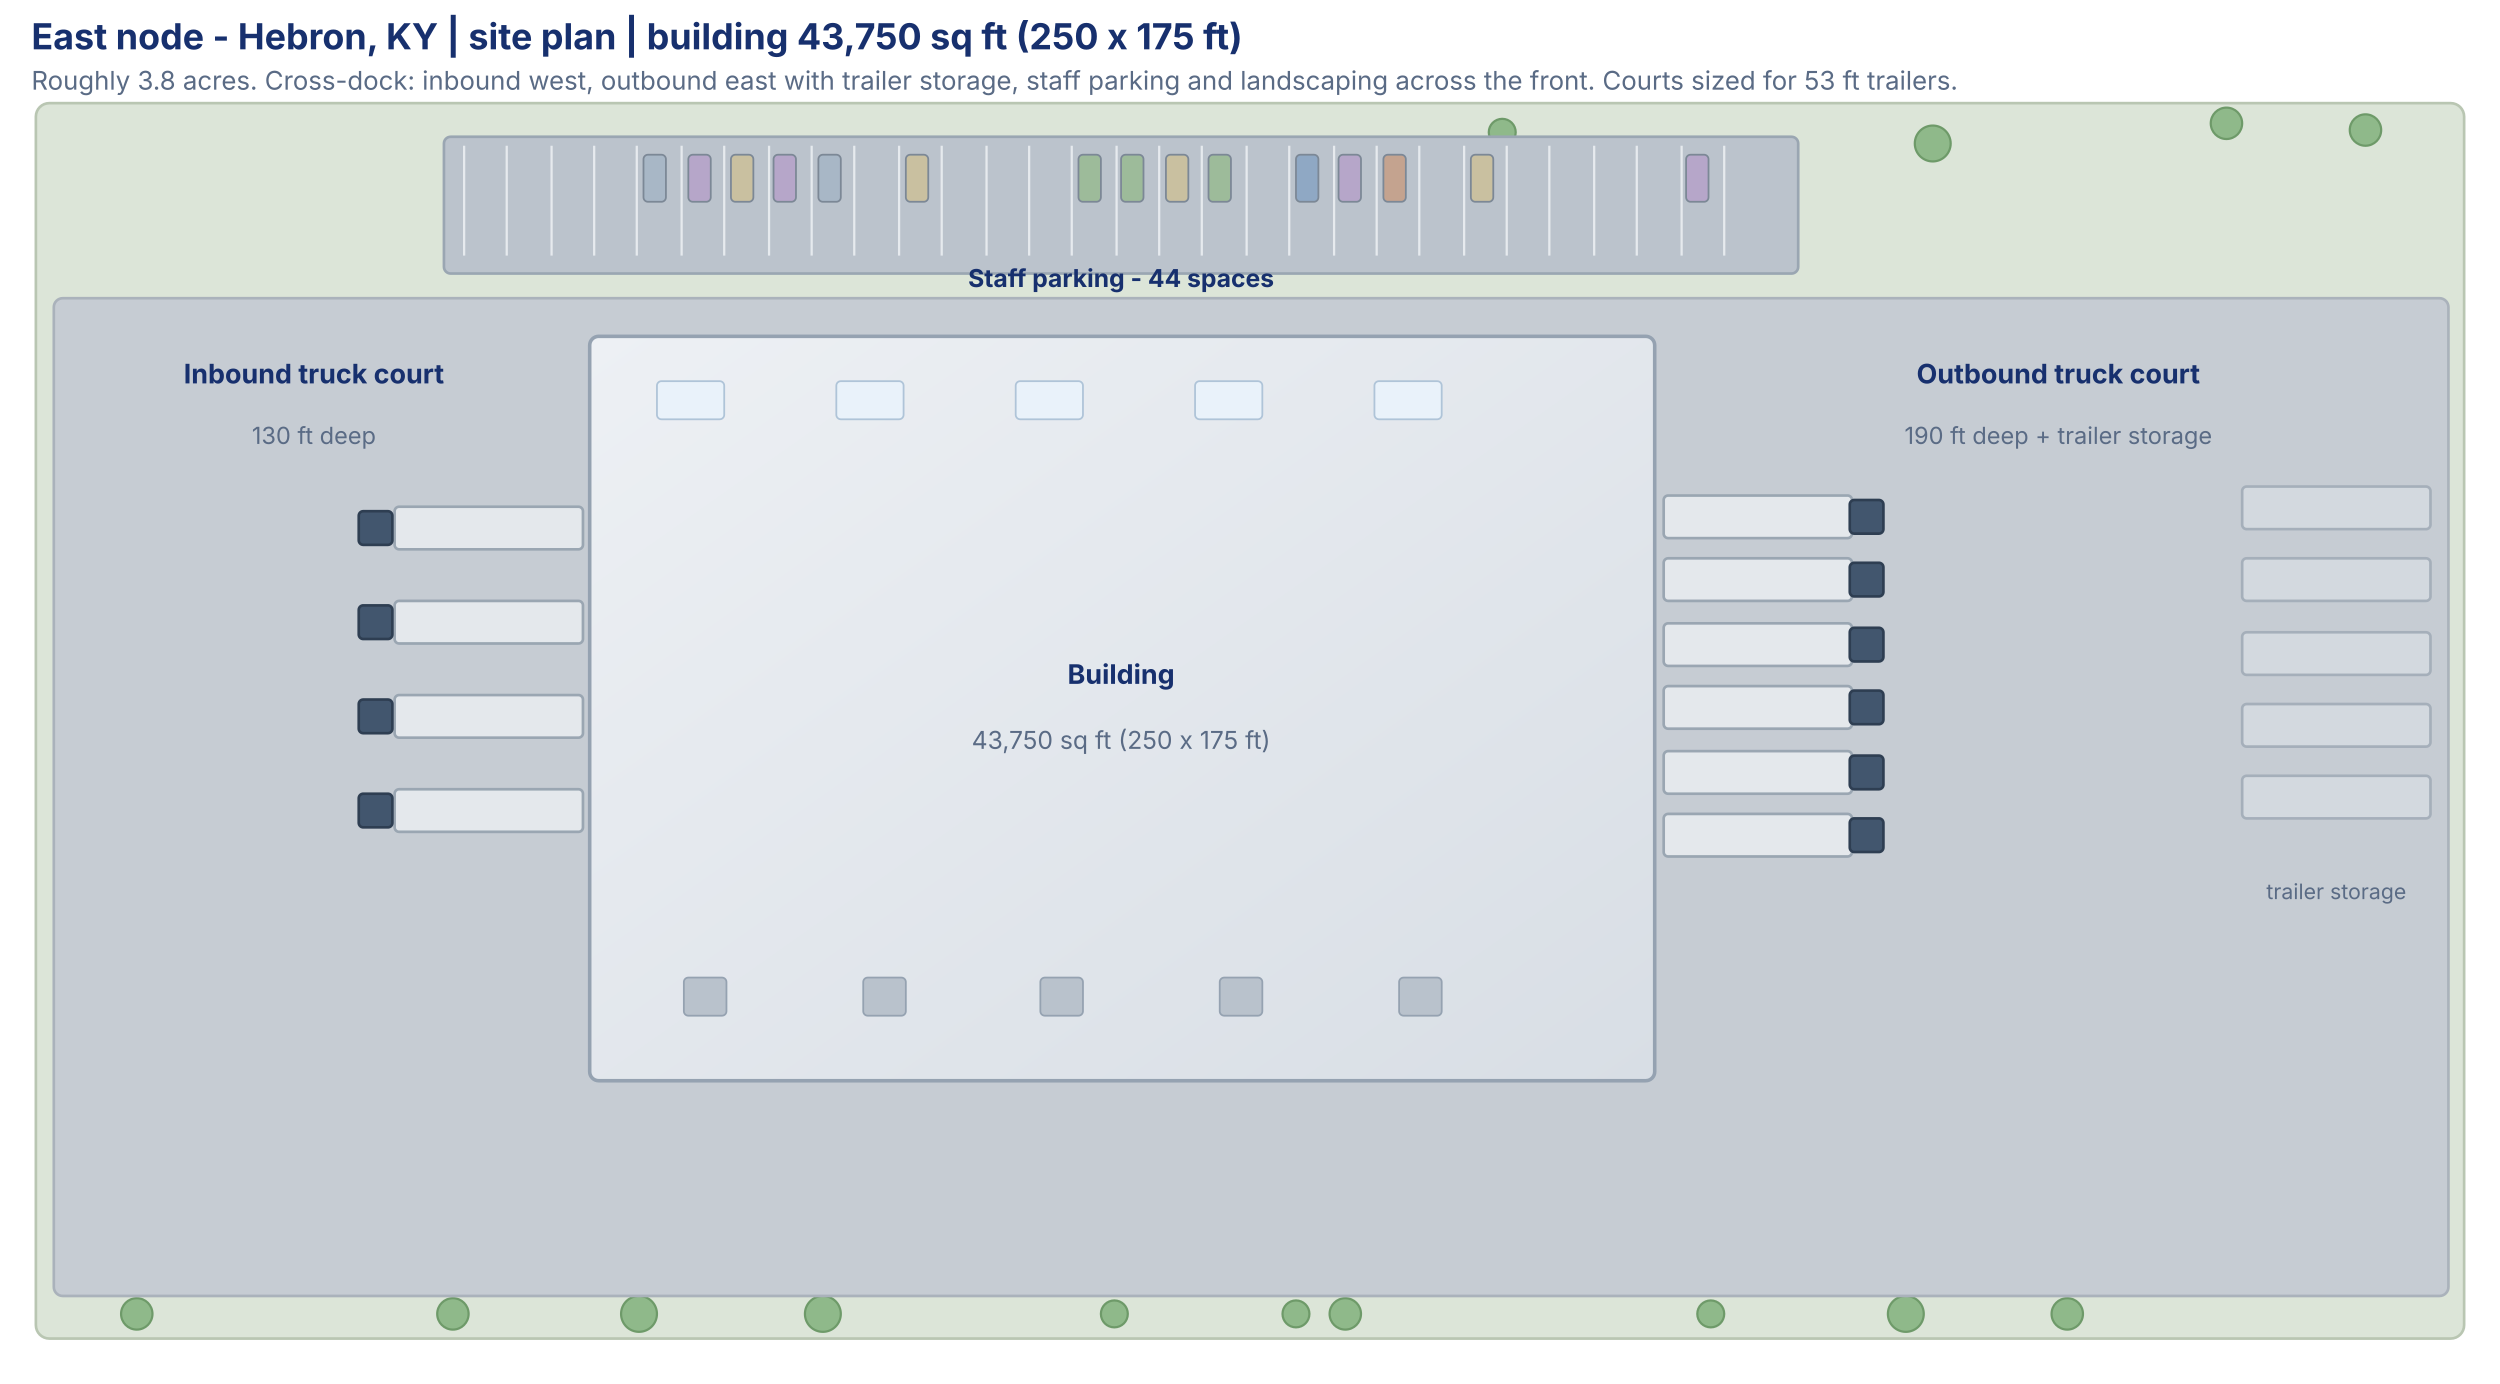
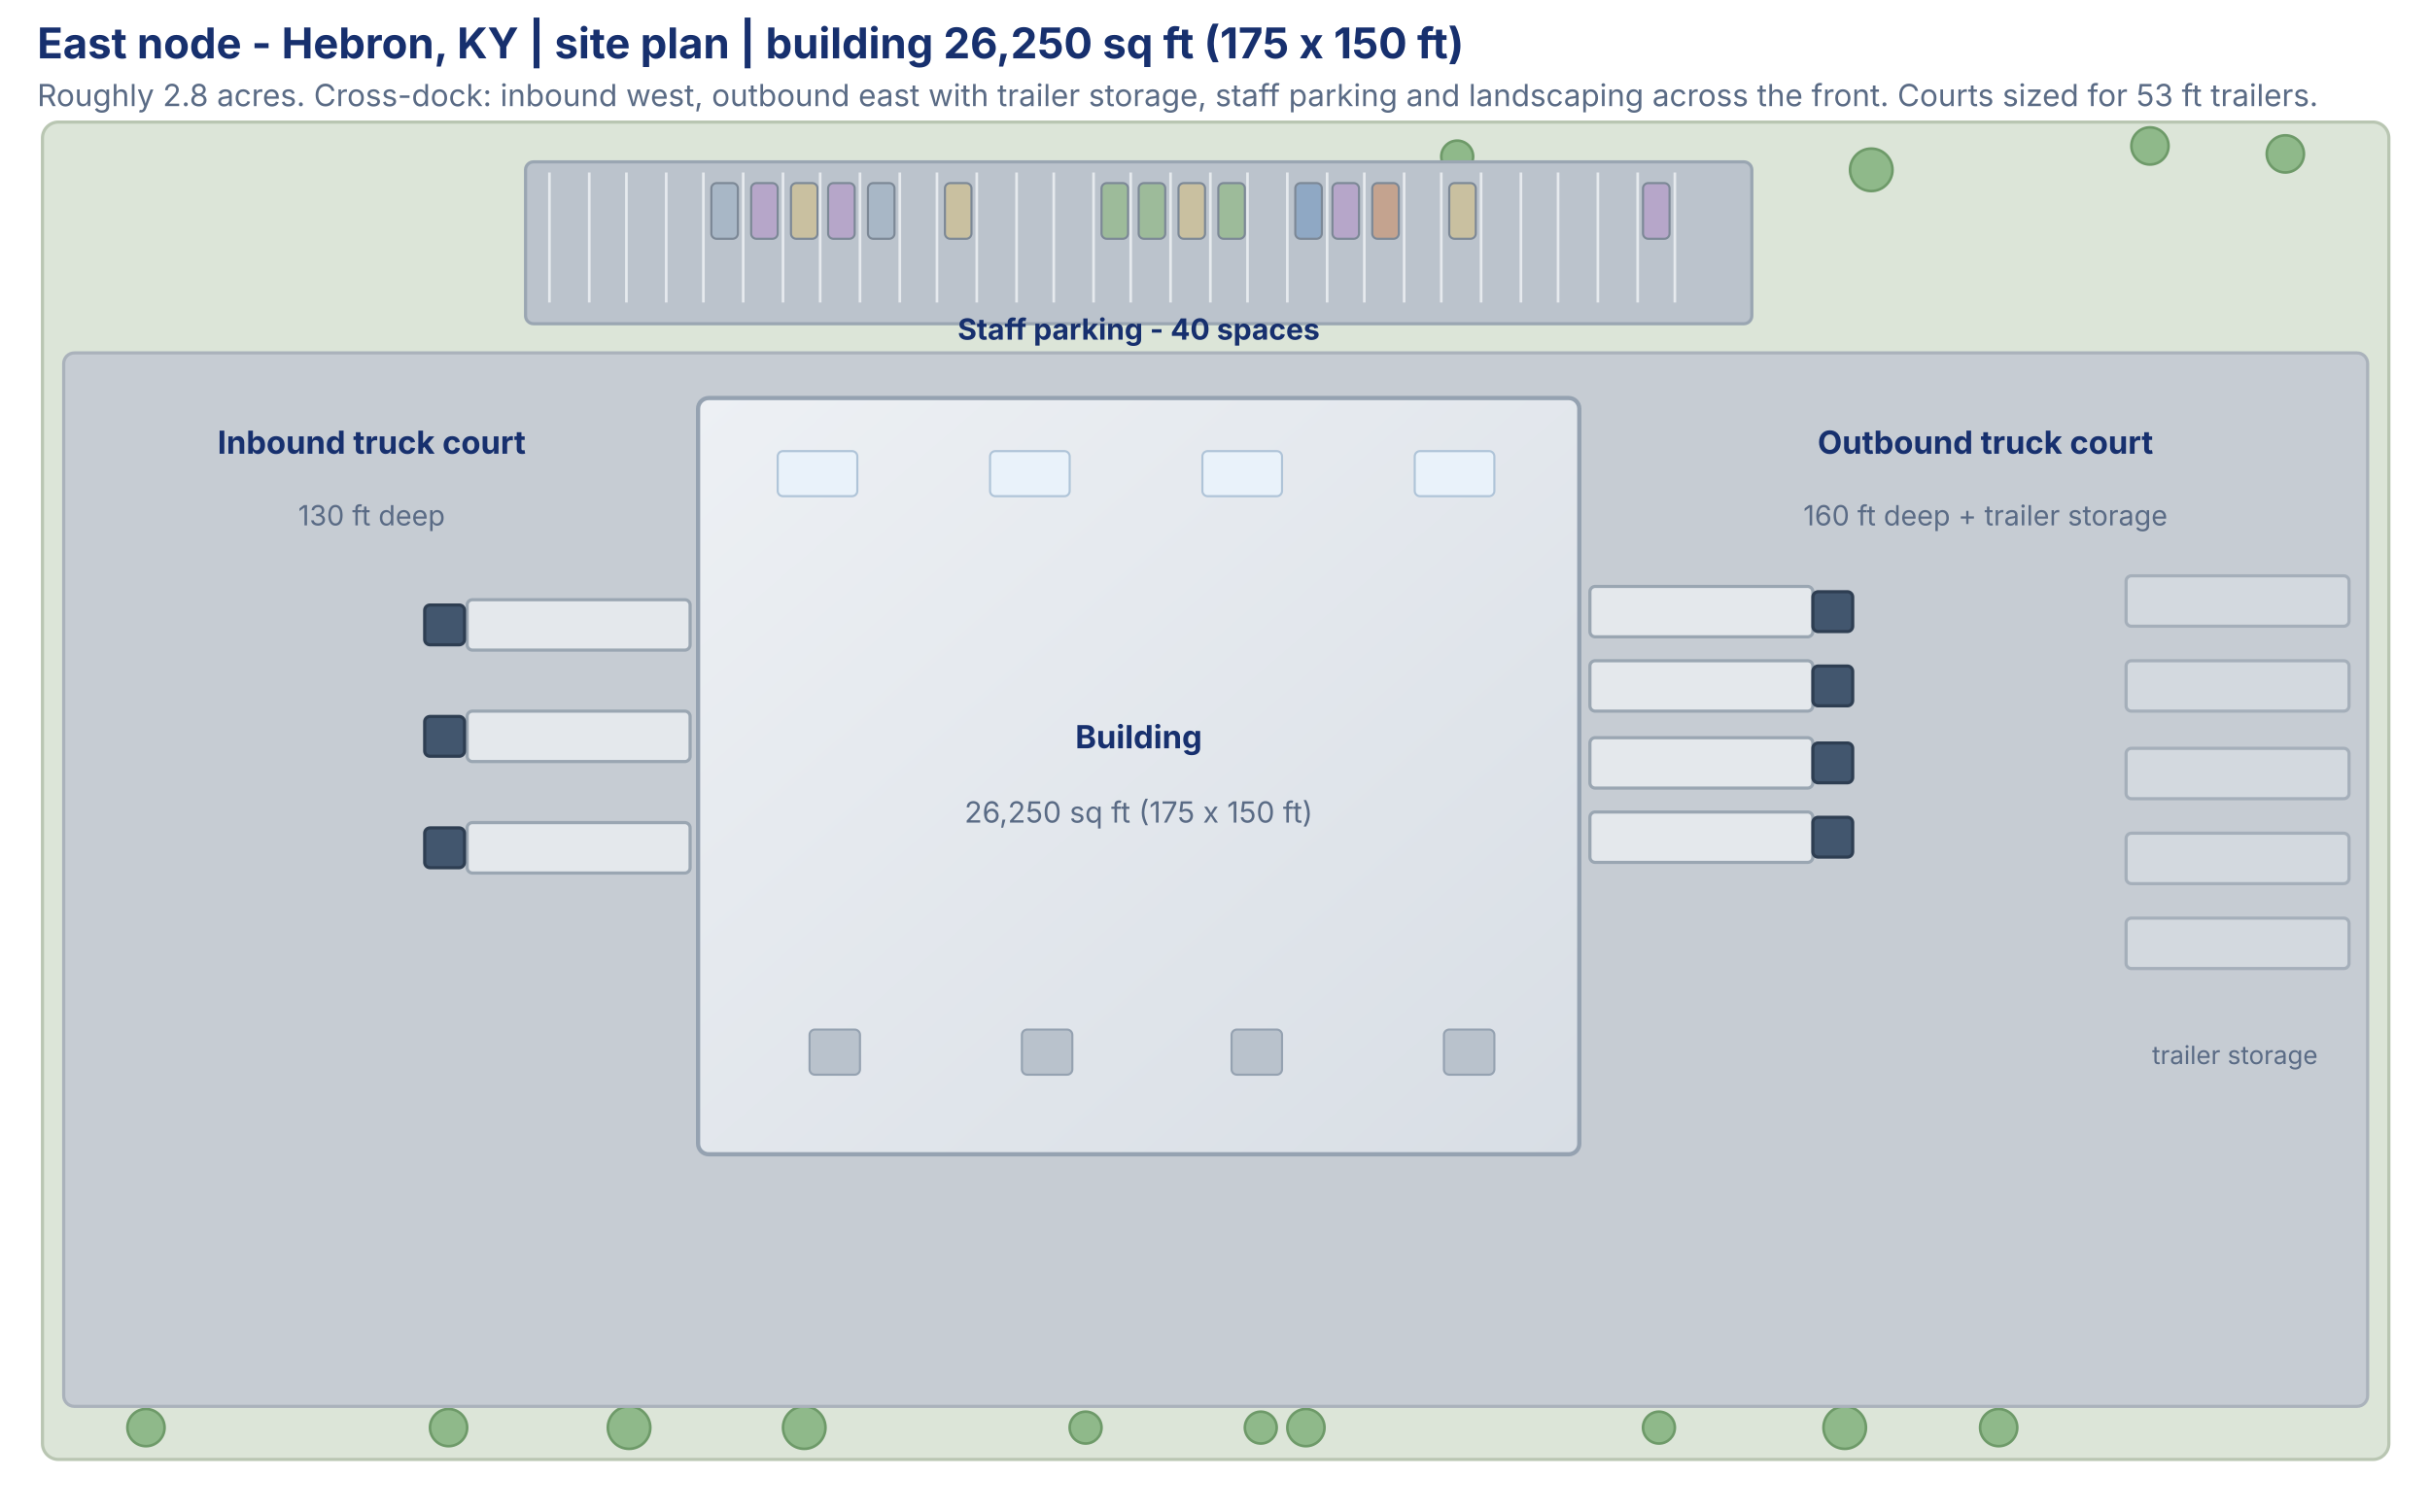
- <svg xmlns="http://www.w3.org/2000/svg" viewBox="-16 -46 1115.0 617.0" width="100%" style="max-width:1150px;background:#FBFCFE;border:1px solid #DCE6F0;border-radius:12px;font-family:Inter,system-ui,sans-serif">
-   <text x="-2" y="-24" font-size="16" font-weight="700" fill="#17306E">East node - Hebron, KY  |  site plan  |  building 43,750 sq ft (250 x 175 ft)</text>
-   <text x="-2" y="-6" font-size="11.5" fill="#5A6B85">Roughly 3.8 acres. Cross-dock: inbound west, outbound east with trailer storage, staff parking and landscaping across the front. Courts sized for 53 ft trailers.</text>
+ <svg xmlns="http://www.w3.org/2000/svg" viewBox="-16 -46 915.5 569.5" width="100%" style="max-width:1150px;background:#FBFCFE;border:1px solid #DCE6F0;border-radius:12px;font-family:Inter,system-ui,sans-serif">
+   <text x="-2" y="-24" font-size="16" font-weight="700" fill="#17306E">East node - Hebron, KY  |  site plan  |  building 26,250 sq ft (175 x 150 ft)</text>
+   <text x="-2" y="-6" font-size="11.5" fill="#5A6B85">Roughly 2.8 acres. Cross-dock: inbound west, outbound east with trailer storage, staff parking and landscaping across the front. Courts sized for 53 ft trailers.</text>
  <defs>
    <linearGradient id="roofeast" x1="0" y1="0" x2="1" y2="1">
      <stop offset="0" stop-color="#EDF0F4" />
      <stop offset="1" stop-color="#D8DEE5" />
    </linearGradient>
  </defs>
-   <rect x="0" y="0" width="1083" height="551" fill="#DCE5D8" stroke="#B9C6B2" stroke-width="1.2" rx="6" opacity="1.0" />
-   <circle cx="562" cy="540" r="6" fill="#8FB98A" stroke="#6E9A69" stroke-width="1" />
-   <circle cx="747" cy="540" r="6" fill="#8FB98A" stroke="#6E9A69" stroke-width="1" />
-   <circle cx="906" cy="540" r="7" fill="#8FB98A" stroke="#6E9A69" stroke-width="1" />
-   <circle cx="1039" cy="12" r="7" fill="#8FB98A" stroke="#6E9A69" stroke-width="1" />
-   <circle cx="351" cy="540" r="8" fill="#8FB98A" stroke="#6E9A69" stroke-width="1" />
-   <circle cx="269" cy="540" r="8" fill="#8FB98A" stroke="#6E9A69" stroke-width="1" />
-   <circle cx="584" cy="540" r="7" fill="#8FB98A" stroke="#6E9A69" stroke-width="1" />
-   <circle cx="834" cy="540" r="8" fill="#8FB98A" stroke="#6E9A69" stroke-width="1" />
-   <circle cx="481" cy="540" r="6" fill="#8FB98A" stroke="#6E9A69" stroke-width="1" />
-   <circle cx="45" cy="540" r="7" fill="#8FB98A" stroke="#6E9A69" stroke-width="1" />
-   <circle cx="186" cy="540" r="7" fill="#8FB98A" stroke="#6E9A69" stroke-width="1" />
-   <circle cx="977" cy="9" r="7" fill="#8FB98A" stroke="#6E9A69" stroke-width="1" />
-   <circle cx="846" cy="18" r="8" fill="#8FB98A" stroke="#6E9A69" stroke-width="1" />
-   <circle cx="654" cy="13" r="6" fill="#8FB98A" stroke="#6E9A69" stroke-width="1" />
-   <rect x="8" y="87" width="1068" height="445" fill="#C6CCD3" stroke="#AAB2BB" stroke-width="1.2" rx="4" opacity="1.0" />
-   <rect x="247" y="104" width="475" height="332" fill="url(#roofeast)" stroke="#95A2B1" stroke-width="1.6" rx="4" opacity="1.0" />
+   <rect x="0" y="0" width="884" height="504" fill="#DCE5D8" stroke="#B9C6B2" stroke-width="1.2" rx="6" opacity="1.0" />
+   <circle cx="459" cy="492" r="6" fill="#8FB98A" stroke="#6E9A69" stroke-width="1" />
+   <circle cx="609" cy="492" r="6" fill="#8FB98A" stroke="#6E9A69" stroke-width="1" />
+   <circle cx="737" cy="492" r="7" fill="#8FB98A" stroke="#6E9A69" stroke-width="1" />
+   <circle cx="845" cy="12" r="7" fill="#8FB98A" stroke="#6E9A69" stroke-width="1" />
+   <circle cx="287" cy="492" r="8" fill="#8FB98A" stroke="#6E9A69" stroke-width="1" />
+   <circle cx="221" cy="492" r="8" fill="#8FB98A" stroke="#6E9A69" stroke-width="1" />
+   <circle cx="476" cy="492" r="7" fill="#8FB98A" stroke="#6E9A69" stroke-width="1" />
+   <circle cx="679" cy="492" r="8" fill="#8FB98A" stroke="#6E9A69" stroke-width="1" />
+   <circle cx="393" cy="492" r="6" fill="#8FB98A" stroke="#6E9A69" stroke-width="1" />
+   <circle cx="39" cy="492" r="7" fill="#8FB98A" stroke="#6E9A69" stroke-width="1" />
+   <circle cx="153" cy="492" r="7" fill="#8FB98A" stroke="#6E9A69" stroke-width="1" />
+   <circle cx="794" cy="9" r="7" fill="#8FB98A" stroke="#6E9A69" stroke-width="1" />
+   <circle cx="689" cy="18" r="8" fill="#8FB98A" stroke="#6E9A69" stroke-width="1" />
+   <circle cx="533" cy="13" r="6" fill="#8FB98A" stroke="#6E9A69" stroke-width="1" />
+   <rect x="8" y="87" width="868" height="397" fill="#C6CCD3" stroke="#AAB2BB" stroke-width="1.2" rx="4" opacity="1.0" />
+   <rect x="247" y="104" width="332" height="285" fill="url(#roofeast)" stroke="#95A2B1" stroke-width="1.6" rx="4" opacity="1.0" />
  <rect x="277" y="124" width="30" height="17" fill="#E9F2FA" stroke="#AFC4D8" stroke-width="0.8" rx="2" opacity="1.0" />
-   <rect x="289" y="390" width="19" height="17" fill="#B9C2CC" stroke="#95A2B1" stroke-width="0.8" rx="2" opacity="1.0" />
+   <rect x="289" y="342" width="19" height="17" fill="#B9C2CC" stroke="#95A2B1" stroke-width="0.8" rx="2" opacity="1.0" />
  <rect x="357" y="124" width="30" height="17" fill="#E9F2FA" stroke="#AFC4D8" stroke-width="0.8" rx="2" opacity="1.0" />
-   <rect x="369" y="390" width="19" height="17" fill="#B9C2CC" stroke="#95A2B1" stroke-width="0.8" rx="2" opacity="1.0" />
+   <rect x="369" y="342" width="19" height="17" fill="#B9C2CC" stroke="#95A2B1" stroke-width="0.8" rx="2" opacity="1.0" />
  <rect x="437" y="124" width="30" height="17" fill="#E9F2FA" stroke="#AFC4D8" stroke-width="0.8" rx="2" opacity="1.0" />
-   <rect x="448" y="390" width="19" height="17" fill="#B9C2CC" stroke="#95A2B1" stroke-width="0.8" rx="2" opacity="1.0" />
+   <rect x="448" y="342" width="19" height="17" fill="#B9C2CC" stroke="#95A2B1" stroke-width="0.8" rx="2" opacity="1.0" />
  <rect x="517" y="124" width="30" height="17" fill="#E9F2FA" stroke="#AFC4D8" stroke-width="0.8" rx="2" opacity="1.0" />
-   <rect x="528" y="390" width="19" height="17" fill="#B9C2CC" stroke="#95A2B1" stroke-width="0.8" rx="2" opacity="1.0" />
-   <rect x="597" y="124" width="30" height="17" fill="#E9F2FA" stroke="#AFC4D8" stroke-width="0.8" rx="2" opacity="1.0" />
-   <rect x="608" y="390" width="19" height="17" fill="#B9C2CC" stroke="#95A2B1" stroke-width="0.8" rx="2" opacity="1.0" />
-   <text x="484" y="259" font-size="12" font-weight="700" fill="#17306E" text-anchor="middle">Building</text>
-   <text x="484" y="288" font-size="11" font-weight="400" fill="#5A6B85" text-anchor="middle">43,750 sq ft (250 x 175 ft)</text>
+   <rect x="528" y="342" width="19" height="17" fill="#B9C2CC" stroke="#95A2B1" stroke-width="0.8" rx="2" opacity="1.0" />
+   <text x="413" y="236" font-size="12" font-weight="700" fill="#17306E" text-anchor="middle">Building</text>
+   <text x="413" y="264" font-size="11" font-weight="400" fill="#5A6B85" text-anchor="middle">26,250 sq ft (175 x 150 ft)</text>
  <text x="124" y="125" font-size="12" font-weight="700" fill="#17306E" text-anchor="middle">Inbound truck court</text>
  <text x="124" y="152" font-size="10.5" font-weight="400" fill="#5A6B85" text-anchor="middle">130 ft deep</text>
-   <text x="902" y="125" font-size="12" font-weight="700" fill="#17306E" text-anchor="middle">Outbound truck court</text>
-   <text x="902" y="152" font-size="10.5" font-weight="400" fill="#5A6B85" text-anchor="middle">190 ft deep + trailer storage</text>
+   <text x="732" y="125" font-size="12" font-weight="700" fill="#17306E" text-anchor="middle">Outbound truck court</text>
+   <text x="732" y="152" font-size="10.5" font-weight="400" fill="#5A6B85" text-anchor="middle">160 ft deep + trailer storage</text>
  <rect x="160" y="180" width="84" height="19" fill="#E4E8EC" stroke="#9AA6B2" stroke-width="1.2" rx="2" opacity="1.0" />
  <rect x="144" y="182" width="15" height="15" fill="#42566E" stroke="#2E3E52" stroke-width="1.2" rx="2" opacity="1.0" />
  <rect x="160" y="222" width="84" height="19" fill="#E4E8EC" stroke="#9AA6B2" stroke-width="1.2" rx="2" opacity="1.0" />
  <rect x="144" y="224" width="15" height="15" fill="#42566E" stroke="#2E3E52" stroke-width="1.2" rx="2" opacity="1.0" />
  <rect x="160" y="264" width="84" height="19" fill="#E4E8EC" stroke="#9AA6B2" stroke-width="1.2" rx="2" opacity="1.0" />
  <rect x="144" y="266" width="15" height="15" fill="#42566E" stroke="#2E3E52" stroke-width="1.2" rx="2" opacity="1.0" />
-   <rect x="160" y="306" width="84" height="19" fill="#E4E8EC" stroke="#9AA6B2" stroke-width="1.2" rx="2" opacity="1.0" />
-   <rect x="144" y="308" width="15" height="15" fill="#42566E" stroke="#2E3E52" stroke-width="1.2" rx="2" opacity="1.0" />
-   <rect x="726" y="175" width="84" height="19" fill="#E4E8EC" stroke="#9AA6B2" stroke-width="1.2" rx="2" opacity="1.0" />
-   <rect x="809" y="177" width="15" height="15" fill="#42566E" stroke="#2E3E52" stroke-width="1.2" rx="2" opacity="1.0" />
-   <rect x="726" y="203" width="84" height="19" fill="#E4E8EC" stroke="#9AA6B2" stroke-width="1.2" rx="2" opacity="1.0" />
-   <rect x="809" y="205" width="15" height="15" fill="#42566E" stroke="#2E3E52" stroke-width="1.2" rx="2" opacity="1.0" />
-   <rect x="726" y="232" width="84" height="19" fill="#E4E8EC" stroke="#9AA6B2" stroke-width="1.2" rx="2" opacity="1.0" />
-   <rect x="809" y="234" width="15" height="15" fill="#42566E" stroke="#2E3E52" stroke-width="1.2" rx="2" opacity="1.0" />
-   <rect x="726" y="260" width="84" height="19" fill="#E4E8EC" stroke="#9AA6B2" stroke-width="1.2" rx="2" opacity="1.0" />
-   <rect x="809" y="262" width="15" height="15" fill="#42566E" stroke="#2E3E52" stroke-width="1.2" rx="2" opacity="1.0" />
-   <rect x="726" y="289" width="84" height="19" fill="#E4E8EC" stroke="#9AA6B2" stroke-width="1.2" rx="2" opacity="1.0" />
-   <rect x="809" y="291" width="15" height="15" fill="#42566E" stroke="#2E3E52" stroke-width="1.2" rx="2" opacity="1.0" />
-   <rect x="726" y="317" width="84" height="19" fill="#E4E8EC" stroke="#9AA6B2" stroke-width="1.2" rx="2" opacity="1.0" />
-   <rect x="809" y="319" width="15" height="15" fill="#42566E" stroke="#2E3E52" stroke-width="1.2" rx="2" opacity="1.0" />
-   <rect x="984" y="171" width="84" height="19" fill="#D3D9DF" stroke="#A5AFBA" stroke-width="1.2" rx="2" opacity="1.0" />
-   <rect x="984" y="203" width="84" height="19" fill="#D3D9DF" stroke="#A5AFBA" stroke-width="1.2" rx="2" opacity="1.0" />
-   <rect x="984" y="236" width="84" height="19" fill="#D3D9DF" stroke="#A5AFBA" stroke-width="1.2" rx="2" opacity="1.0" />
-   <rect x="984" y="268" width="84" height="19" fill="#D3D9DF" stroke="#A5AFBA" stroke-width="1.2" rx="2" opacity="1.0" />
-   <rect x="984" y="300" width="84" height="19" fill="#D3D9DF" stroke="#A5AFBA" stroke-width="1.2" rx="2" opacity="1.0" />
-   <text x="1026" y="355" font-size="9.5" font-weight="400" fill="#5A6B85" text-anchor="middle">trailer storage</text>
-   <rect x="182" y="15" width="604" height="61" fill="#BBC3CC" stroke="#9AA6B2" stroke-width="1.2" rx="3" opacity="1.0" />
-   <text x="484" y="82" font-size="11" font-weight="700" fill="#17306E" text-anchor="middle">Staff parking - 44 spaces</text>
+   <rect x="583" y="175" width="84" height="19" fill="#E4E8EC" stroke="#9AA6B2" stroke-width="1.2" rx="2" opacity="1.0" />
+   <rect x="667" y="177" width="15" height="15" fill="#42566E" stroke="#2E3E52" stroke-width="1.2" rx="2" opacity="1.0" />
+   <rect x="583" y="203" width="84" height="19" fill="#E4E8EC" stroke="#9AA6B2" stroke-width="1.2" rx="2" opacity="1.0" />
+   <rect x="667" y="205" width="15" height="15" fill="#42566E" stroke="#2E3E52" stroke-width="1.2" rx="2" opacity="1.0" />
+   <rect x="583" y="232" width="84" height="19" fill="#E4E8EC" stroke="#9AA6B2" stroke-width="1.2" rx="2" opacity="1.0" />
+   <rect x="667" y="234" width="15" height="15" fill="#42566E" stroke="#2E3E52" stroke-width="1.2" rx="2" opacity="1.0" />
+   <rect x="583" y="260" width="84" height="19" fill="#E4E8EC" stroke="#9AA6B2" stroke-width="1.2" rx="2" opacity="1.0" />
+   <rect x="667" y="262" width="15" height="15" fill="#42566E" stroke="#2E3E52" stroke-width="1.2" rx="2" opacity="1.0" />
+   <rect x="785" y="171" width="84" height="19" fill="#D3D9DF" stroke="#A5AFBA" stroke-width="1.2" rx="2" opacity="1.0" />
+   <rect x="785" y="203" width="84" height="19" fill="#D3D9DF" stroke="#A5AFBA" stroke-width="1.2" rx="2" opacity="1.0" />
+   <rect x="785" y="236" width="84" height="19" fill="#D3D9DF" stroke="#A5AFBA" stroke-width="1.2" rx="2" opacity="1.0" />
+   <rect x="785" y="268" width="84" height="19" fill="#D3D9DF" stroke="#A5AFBA" stroke-width="1.2" rx="2" opacity="1.0" />
+   <rect x="785" y="300" width="84" height="19" fill="#D3D9DF" stroke="#A5AFBA" stroke-width="1.2" rx="2" opacity="1.0" />
+   <text x="826" y="355" font-size="9.5" font-weight="400" fill="#5A6B85" text-anchor="middle">trailer storage</text>
+   <rect x="182" y="15" width="462" height="61" fill="#BBC3CC" stroke="#9AA6B2" stroke-width="1.2" rx="3" opacity="1.0" />
+   <text x="413" y="82" font-size="11" font-weight="700" fill="#17306E" text-anchor="middle">Staff parking - 40 spaces</text>
  <line x1="191" y1="19" x2="191" y2="68" stroke="#E6EAEE" stroke-width="1" />
-   <line x1="210" y1="19" x2="210" y2="68" stroke="#E6EAEE" stroke-width="1" />
-   <line x1="230" y1="19" x2="230" y2="68" stroke="#E6EAEE" stroke-width="1" />
+   <line x1="206" y1="19" x2="206" y2="68" stroke="#E6EAEE" stroke-width="1" />
+   <line x1="220" y1="19" x2="220" y2="68" stroke="#E6EAEE" stroke-width="1" />
+   <line x1="235" y1="19" x2="235" y2="68" stroke="#E6EAEE" stroke-width="1" />
  <line x1="249" y1="19" x2="249" y2="68" stroke="#E6EAEE" stroke-width="1" />
-   <line x1="268" y1="19" x2="268" y2="68" stroke="#E6EAEE" stroke-width="1" />
-   <rect x="271" y="23" width="10" height="21" fill="#A8B7C6" stroke="#7C8896" stroke-width="0.8" rx="2" opacity="1.0" />
-   <line x1="288" y1="19" x2="288" y2="68" stroke="#E6EAEE" stroke-width="1" />
-   <rect x="291" y="23" width="10" height="21" fill="#B6A6C9" stroke="#7C8896" stroke-width="0.8" rx="2" opacity="1.0" />
-   <line x1="307" y1="19" x2="307" y2="68" stroke="#E6EAEE" stroke-width="1" />
-   <rect x="310" y="23" width="10" height="21" fill="#C9C0A0" stroke="#7C8896" stroke-width="0.8" rx="2" opacity="1.0" />
-   <line x1="327" y1="19" x2="327" y2="68" stroke="#E6EAEE" stroke-width="1" />
-   <rect x="329" y="23" width="10" height="21" fill="#B6A6C9" stroke="#7C8896" stroke-width="0.8" rx="2" opacity="1.0" />
-   <line x1="346" y1="19" x2="346" y2="68" stroke="#E6EAEE" stroke-width="1" />
-   <rect x="349" y="23" width="10" height="21" fill="#A8B7C6" stroke="#7C8896" stroke-width="0.8" rx="2" opacity="1.0" />
-   <line x1="365" y1="19" x2="365" y2="68" stroke="#E6EAEE" stroke-width="1" />
-   <line x1="385" y1="19" x2="385" y2="68" stroke="#E6EAEE" stroke-width="1" />
-   <rect x="388" y="23" width="10" height="21" fill="#C9C0A0" stroke="#7C8896" stroke-width="0.8" rx="2" opacity="1.0" />
-   <line x1="404" y1="19" x2="404" y2="68" stroke="#E6EAEE" stroke-width="1" />
-   <line x1="424" y1="19" x2="424" y2="68" stroke="#E6EAEE" stroke-width="1" />
-   <line x1="443" y1="19" x2="443" y2="68" stroke="#E6EAEE" stroke-width="1" />
-   <line x1="462" y1="19" x2="462" y2="68" stroke="#E6EAEE" stroke-width="1" />
-   <rect x="465" y="23" width="10" height="21" fill="#9DBB9A" stroke="#7C8896" stroke-width="0.8" rx="2" opacity="1.0" />
-   <line x1="482" y1="19" x2="482" y2="68" stroke="#E6EAEE" stroke-width="1" />
-   <rect x="484" y="23" width="10" height="21" fill="#9DBB9A" stroke="#7C8896" stroke-width="0.8" rx="2" opacity="1.0" />
-   <line x1="501" y1="19" x2="501" y2="68" stroke="#E6EAEE" stroke-width="1" />
-   <rect x="504" y="23" width="10" height="21" fill="#C9C0A0" stroke="#7C8896" stroke-width="0.8" rx="2" opacity="1.0" />
-   <line x1="520" y1="19" x2="520" y2="68" stroke="#E6EAEE" stroke-width="1" />
-   <rect x="523" y="23" width="10" height="21" fill="#9DBB9A" stroke="#7C8896" stroke-width="0.8" rx="2" opacity="1.0" />
-   <line x1="540" y1="19" x2="540" y2="68" stroke="#E6EAEE" stroke-width="1" />
-   <line x1="559" y1="19" x2="559" y2="68" stroke="#E6EAEE" stroke-width="1" />
-   <rect x="562" y="23" width="10" height="21" fill="#8FA8C4" stroke="#7C8896" stroke-width="0.8" rx="2" opacity="1.0" />
-   <line x1="579" y1="19" x2="579" y2="68" stroke="#E6EAEE" stroke-width="1" />
-   <rect x="581" y="23" width="10" height="21" fill="#B6A6C9" stroke="#7C8896" stroke-width="0.8" rx="2" opacity="1.0" />
-   <line x1="598" y1="19" x2="598" y2="68" stroke="#E6EAEE" stroke-width="1" />
-   <rect x="601" y="23" width="10" height="21" fill="#C4A38F" stroke="#7C8896" stroke-width="0.8" rx="2" opacity="1.0" />
-   <line x1="617" y1="19" x2="617" y2="68" stroke="#E6EAEE" stroke-width="1" />
-   <line x1="637" y1="19" x2="637" y2="68" stroke="#E6EAEE" stroke-width="1" />
-   <rect x="640" y="23" width="10" height="21" fill="#C9C0A0" stroke="#7C8896" stroke-width="0.8" rx="2" opacity="1.0" />
-   <line x1="656" y1="19" x2="656" y2="68" stroke="#E6EAEE" stroke-width="1" />
-   <line x1="675" y1="19" x2="675" y2="68" stroke="#E6EAEE" stroke-width="1" />
-   <line x1="695" y1="19" x2="695" y2="68" stroke="#E6EAEE" stroke-width="1" />
-   <line x1="714" y1="19" x2="714" y2="68" stroke="#E6EAEE" stroke-width="1" />
-   <line x1="734" y1="19" x2="734" y2="68" stroke="#E6EAEE" stroke-width="1" />
-   <rect x="736" y="23" width="10" height="21" fill="#B6A6C9" stroke="#7C8896" stroke-width="0.8" rx="2" opacity="1.0" />
-   <line x1="753" y1="19" x2="753" y2="68" stroke="#E6EAEE" stroke-width="1" />
+   <rect x="252" y="23" width="10" height="21" fill="#A8B7C6" stroke="#7C8896" stroke-width="0.8" rx="2" opacity="1.0" />
+   <line x1="264" y1="19" x2="264" y2="68" stroke="#E6EAEE" stroke-width="1" />
+   <rect x="267" y="23" width="10" height="21" fill="#B6A6C9" stroke="#7C8896" stroke-width="0.8" rx="2" opacity="1.0" />
+   <line x1="279" y1="19" x2="279" y2="68" stroke="#E6EAEE" stroke-width="1" />
+   <rect x="282" y="23" width="10" height="21" fill="#C9C0A0" stroke="#7C8896" stroke-width="0.8" rx="2" opacity="1.0" />
+   <line x1="293" y1="19" x2="293" y2="68" stroke="#E6EAEE" stroke-width="1" />
+   <rect x="296" y="23" width="10" height="21" fill="#B6A6C9" stroke="#7C8896" stroke-width="0.8" rx="2" opacity="1.0" />
+   <line x1="308" y1="19" x2="308" y2="68" stroke="#E6EAEE" stroke-width="1" />
+   <rect x="311" y="23" width="10" height="21" fill="#A8B7C6" stroke="#7C8896" stroke-width="0.8" rx="2" opacity="1.0" />
+   <line x1="323" y1="19" x2="323" y2="68" stroke="#E6EAEE" stroke-width="1" />
+   <line x1="337" y1="19" x2="337" y2="68" stroke="#E6EAEE" stroke-width="1" />
+   <rect x="340" y="23" width="10" height="21" fill="#C9C0A0" stroke="#7C8896" stroke-width="0.8" rx="2" opacity="1.0" />
+   <line x1="352" y1="19" x2="352" y2="68" stroke="#E6EAEE" stroke-width="1" />
+   <line x1="367" y1="19" x2="367" y2="68" stroke="#E6EAEE" stroke-width="1" />
+   <line x1="381" y1="19" x2="381" y2="68" stroke="#E6EAEE" stroke-width="1" />
+   <line x1="396" y1="19" x2="396" y2="68" stroke="#E6EAEE" stroke-width="1" />
+   <rect x="399" y="23" width="10" height="21" fill="#9DBB9A" stroke="#7C8896" stroke-width="0.8" rx="2" opacity="1.0" />
+   <line x1="410" y1="19" x2="410" y2="68" stroke="#E6EAEE" stroke-width="1" />
+   <rect x="413" y="23" width="10" height="21" fill="#9DBB9A" stroke="#7C8896" stroke-width="0.8" rx="2" opacity="1.0" />
+   <line x1="425" y1="19" x2="425" y2="68" stroke="#E6EAEE" stroke-width="1" />
+   <rect x="428" y="23" width="10" height="21" fill="#C9C0A0" stroke="#7C8896" stroke-width="0.8" rx="2" opacity="1.0" />
+   <line x1="440" y1="19" x2="440" y2="68" stroke="#E6EAEE" stroke-width="1" />
+   <rect x="443" y="23" width="10" height="21" fill="#9DBB9A" stroke="#7C8896" stroke-width="0.8" rx="2" opacity="1.0" />
+   <line x1="454" y1="19" x2="454" y2="68" stroke="#E6EAEE" stroke-width="1" />
+   <line x1="469" y1="19" x2="469" y2="68" stroke="#E6EAEE" stroke-width="1" />
+   <rect x="472" y="23" width="10" height="21" fill="#8FA8C4" stroke="#7C8896" stroke-width="0.8" rx="2" opacity="1.0" />
+   <line x1="484" y1="19" x2="484" y2="68" stroke="#E6EAEE" stroke-width="1" />
+   <rect x="486" y="23" width="10" height="21" fill="#B6A6C9" stroke="#7C8896" stroke-width="0.8" rx="2" opacity="1.0" />
+   <line x1="498" y1="19" x2="498" y2="68" stroke="#E6EAEE" stroke-width="1" />
+   <rect x="501" y="23" width="10" height="21" fill="#C4A38F" stroke="#7C8896" stroke-width="0.8" rx="2" opacity="1.0" />
+   <line x1="513" y1="19" x2="513" y2="68" stroke="#E6EAEE" stroke-width="1" />
+   <line x1="527" y1="19" x2="527" y2="68" stroke="#E6EAEE" stroke-width="1" />
+   <rect x="530" y="23" width="10" height="21" fill="#C9C0A0" stroke="#7C8896" stroke-width="0.8" rx="2" opacity="1.0" />
+   <line x1="542" y1="19" x2="542" y2="68" stroke="#E6EAEE" stroke-width="1" />
+   <line x1="557" y1="19" x2="557" y2="68" stroke="#E6EAEE" stroke-width="1" />
+   <line x1="571" y1="19" x2="571" y2="68" stroke="#E6EAEE" stroke-width="1" />
+   <line x1="586" y1="19" x2="586" y2="68" stroke="#E6EAEE" stroke-width="1" />
+   <line x1="601" y1="19" x2="601" y2="68" stroke="#E6EAEE" stroke-width="1" />
+   <rect x="603" y="23" width="10" height="21" fill="#B6A6C9" stroke="#7C8896" stroke-width="0.8" rx="2" opacity="1.0" />
+   <line x1="615" y1="19" x2="615" y2="68" stroke="#E6EAEE" stroke-width="1" />
</svg>
